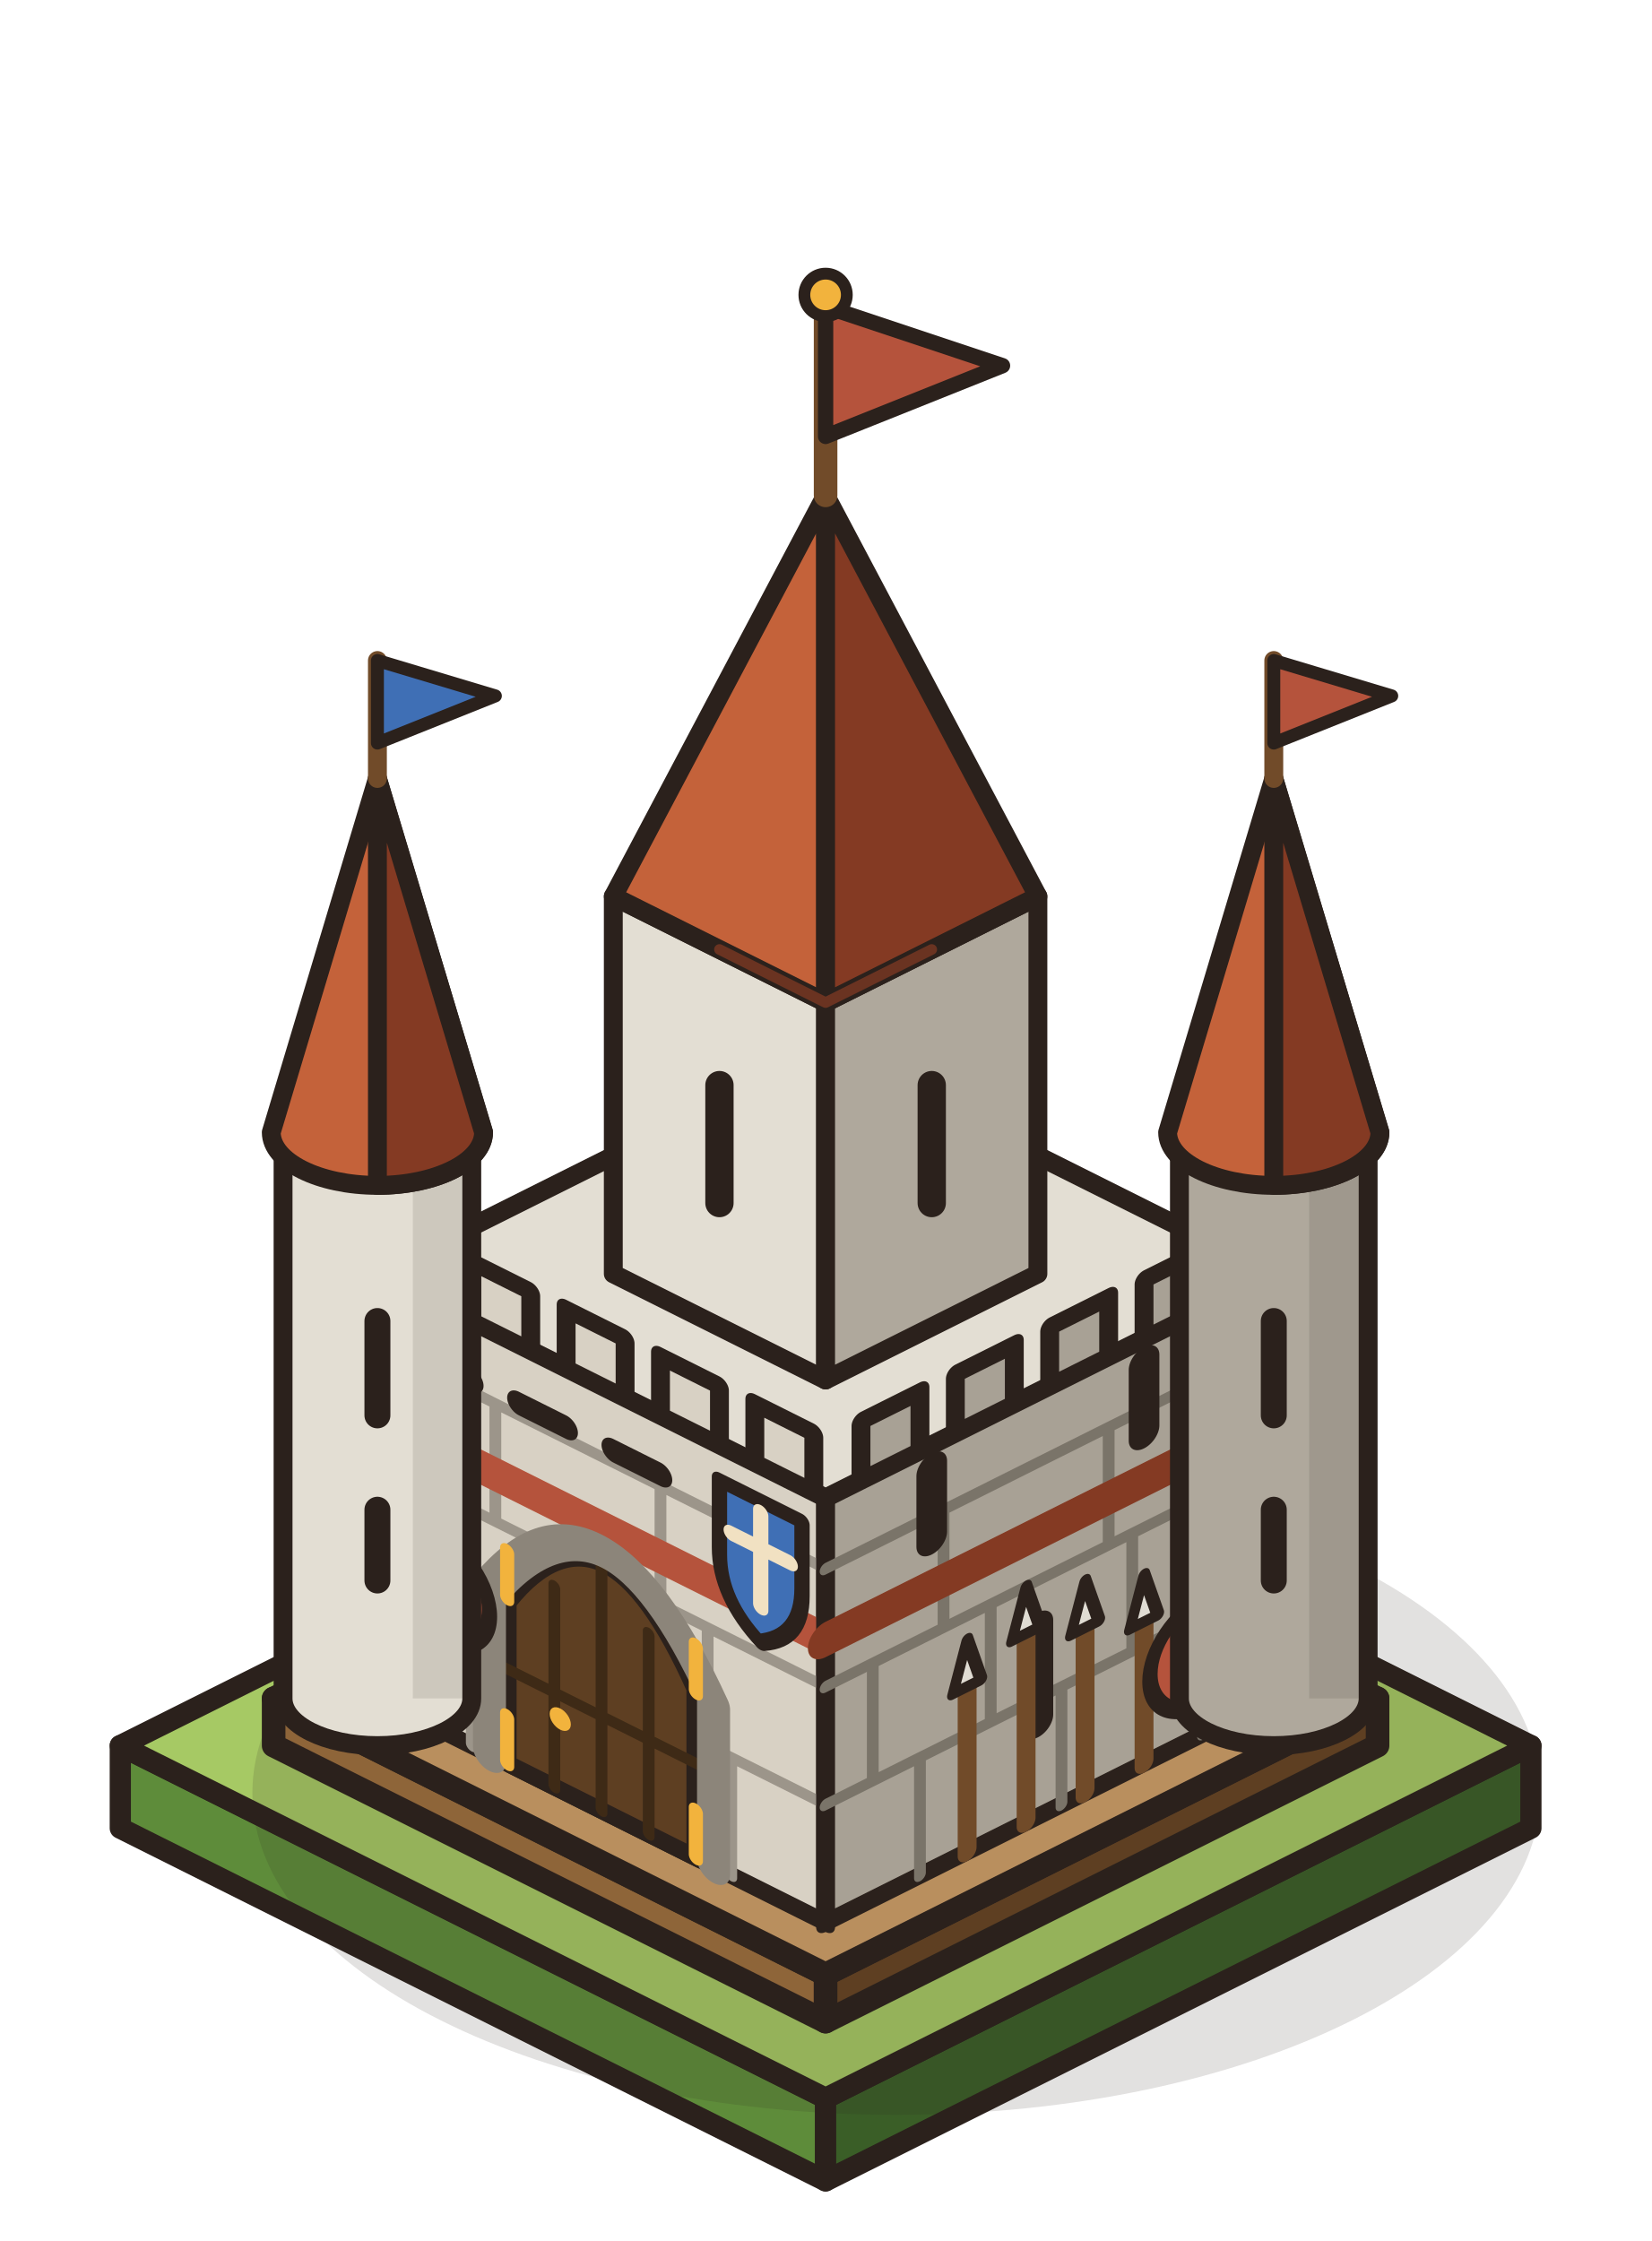
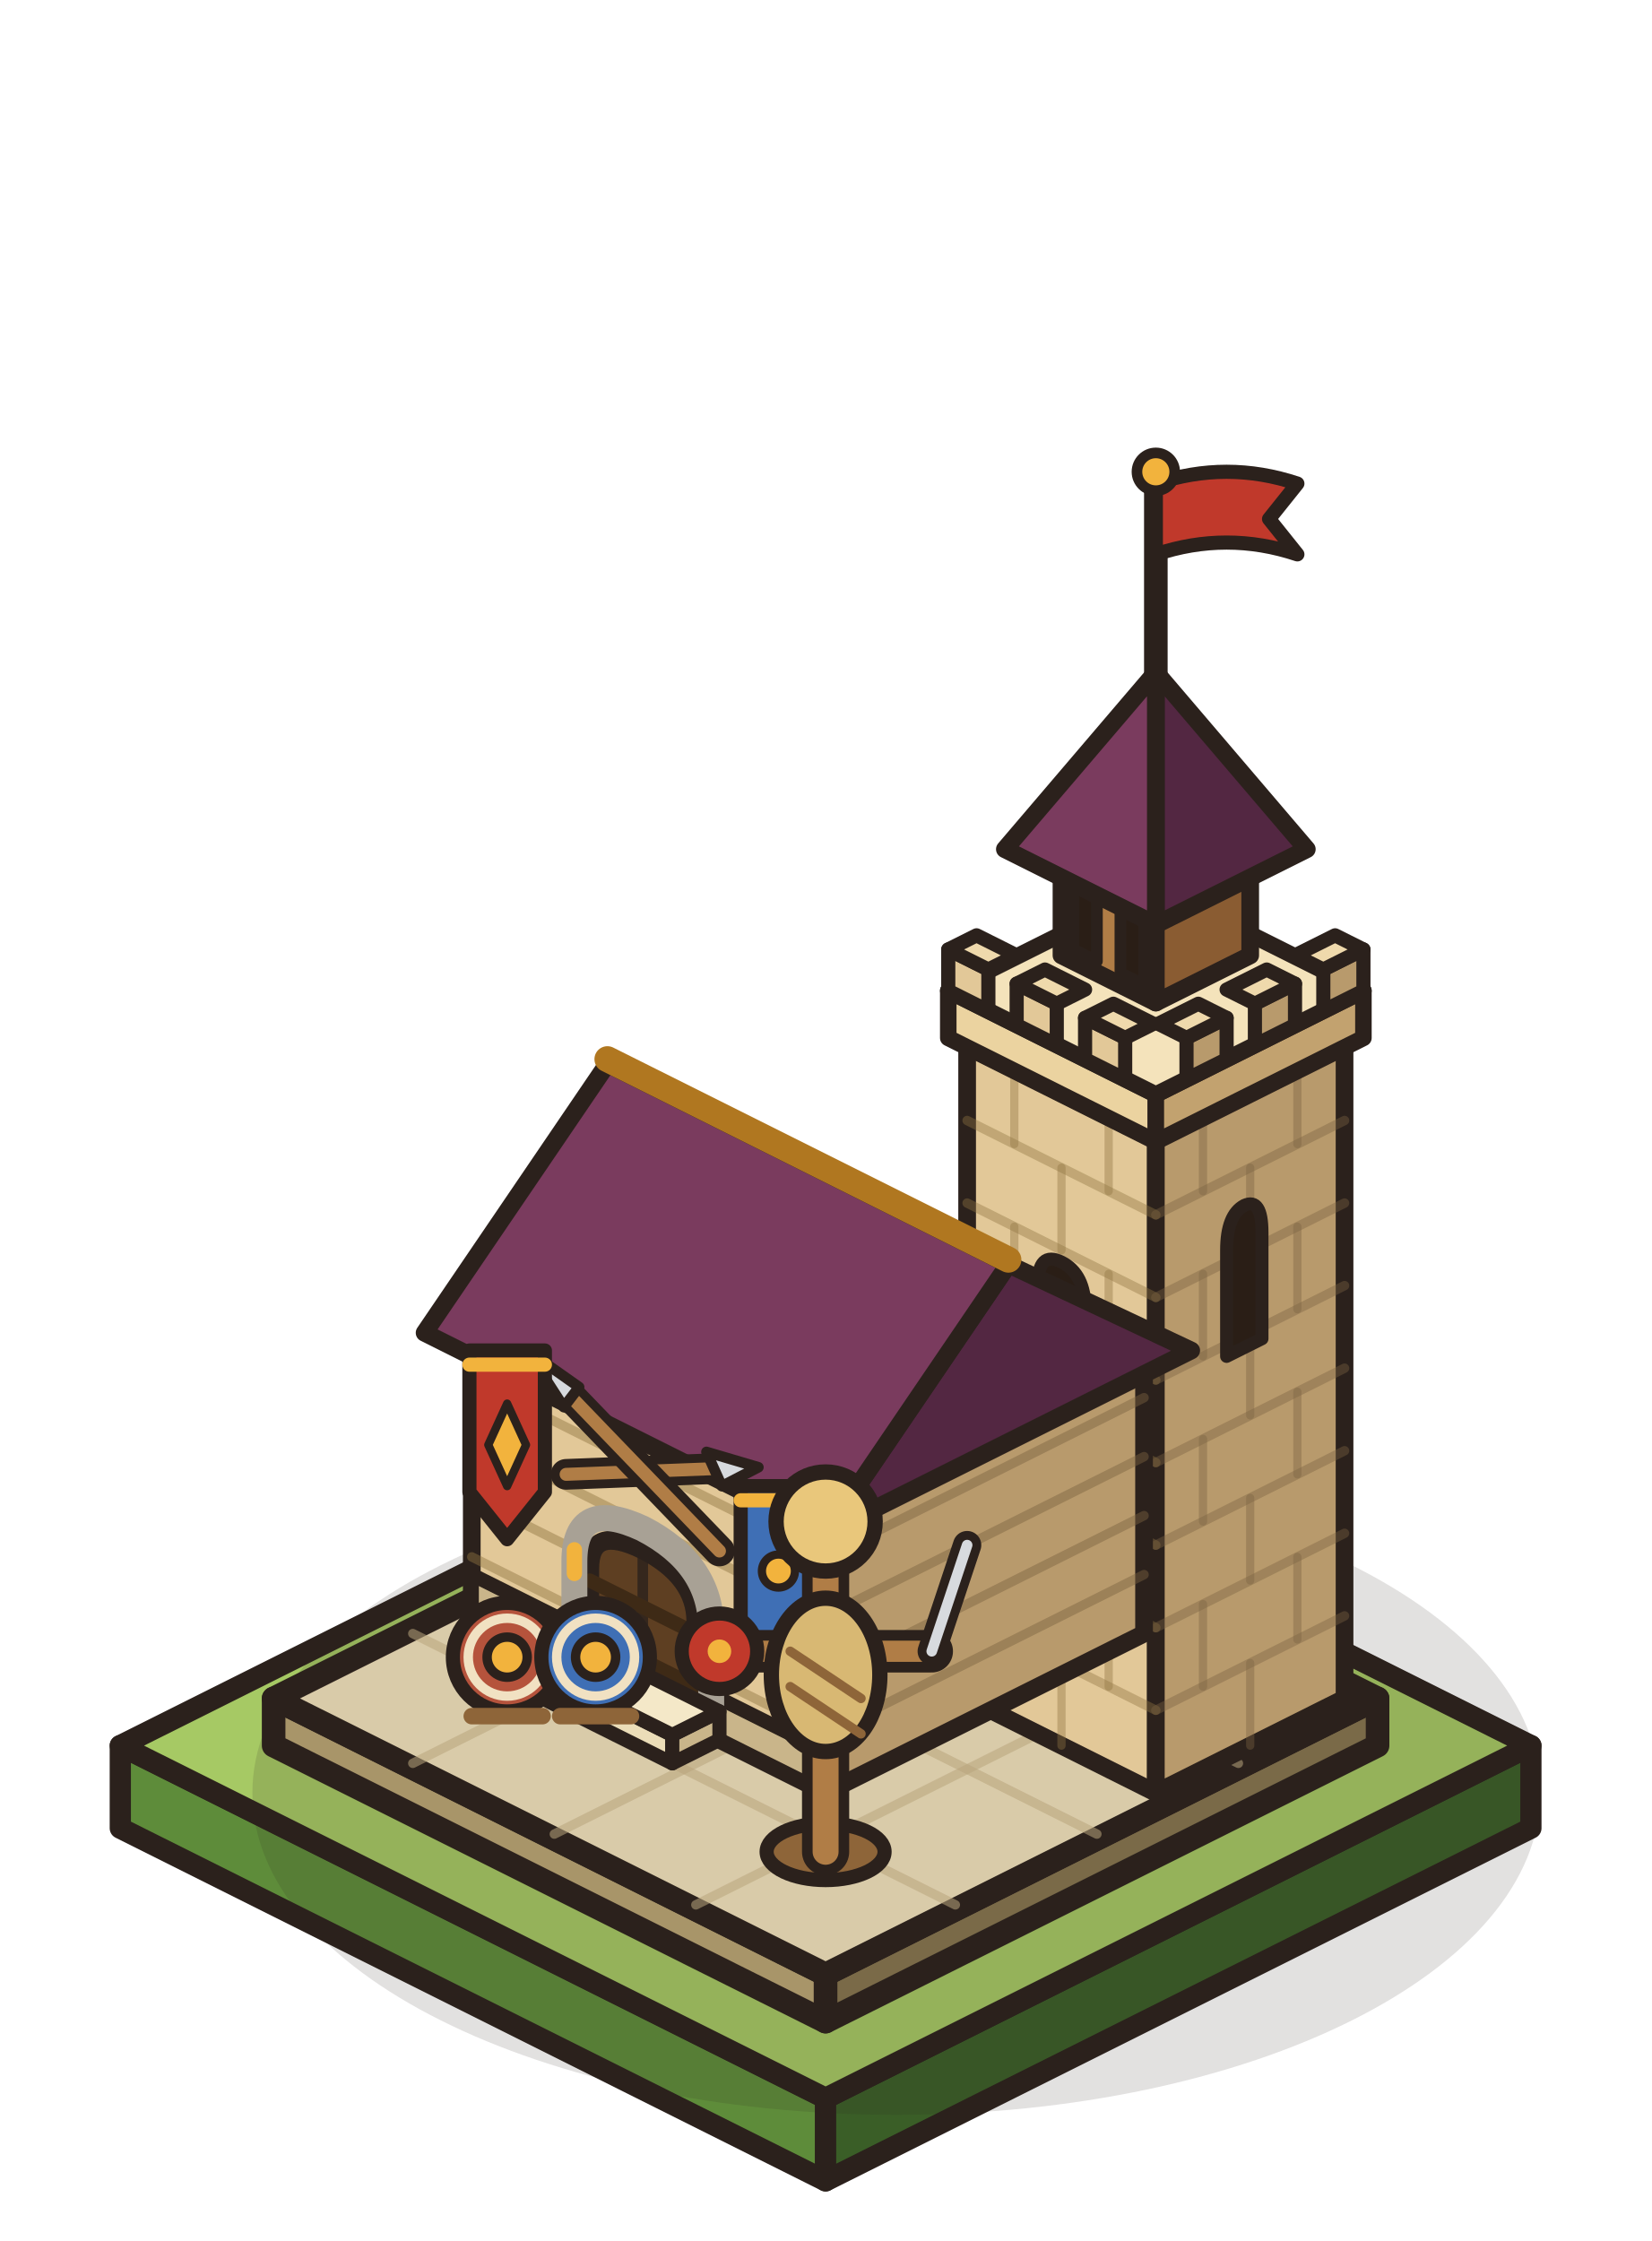
<svg xmlns="http://www.w3.org/2000/svg" viewBox="-70 -122 140 190" width="280" height="380">
  <path d="M-59.8 26L0 55.9L0 62.9L-59.8 33Z" fill="#5E8C3A" stroke="#2B211C" stroke-width="1.8" stroke-linejoin="round" />
  <path d="M59.8 26L0 55.9L0 62.9L59.8 33Z" fill="#3A5E27" stroke="#2B211C" stroke-width="1.8" stroke-linejoin="round" />
  <path d="M0 -3.9L59.8 26L0 55.9L-59.8 26Z" fill="#A6C964" stroke="#2B211C" stroke-width="1.8" stroke-linejoin="round" />
  <ellipse cx="6" cy="30" rx="54.6" ry="27.3" fill="#2B211C" opacity="0.14" />
-   <g stroke="#2B211C" stroke-width="1.6" stroke-linejoin="round" stroke-linecap="round">
-     <path d="M-46.8 22L0 45.4L0 49.4L-46.8 26Z" fill="#8E6539" stroke-width="2" />
-     <path d="M46.8 22L0 45.4L0 49.4L46.8 26Z" fill="#5E3F22" stroke-width="2" />
-     <path d="M0 -1.4L46.8 22L0 45.4L-46.8 22Z" fill="#B98F5E" stroke-width="2" />
-     <g transform="matrix(1 .5 0 -1 0 41)">
-       <rect x="-38" y="0" width="38" height="36" fill="#D8D1C4" />
-       <path d="M-38 10H0M-38 20H0M-38 30H0M-30 0V10M-18 0V10M-8 0V10M-34 10V20M-22 10V20M-10 10V20M-28 20V30M-14 20V30" fill="none" stroke="#9C958A" stroke-width="1" />
-       <path d="M-38 24H0" fill="none" stroke="#B5533C" stroke-width="3" />
-       <path d="M-27 0V14Q-19 28 -11 14V0Z" fill="#5E3F22" />
-       <path d="M-19 0V21M-23 0V17M-15 0V17M-27 8H-11" fill="none" stroke="#3E2A16" stroke-width="1" />
-       <path d="M-28.500 0V14Q-19 30 -9.500 14V0" fill="none" stroke="#8C857A" stroke-width="2.800" />
-       <path d="M-27 14V18M-11 14V18M-27 0V4M-11 0V4" fill="none" stroke="#F2B33D" stroke-width="1.200" />
-       <circle cx="-22.500" cy="6" r=".9" fill="#F2B33D" stroke="none" />
-       <path d="M-9 33H-2V27Q-2 23 -5.500 21Q-9 23 -9 27Z" fill="#3F6FB5" stroke-width="1.300" />
-       <path d="M-5.500 32V24M-8 29H-3" fill="none" stroke="#F1E1C2" stroke-width="1.300" />
-       <circle cx="-33" cy="12" r="4.500" fill="#B5533C" stroke-width="1.300" />
-       <circle cx="-33" cy="12" r="2" fill="#F2B33D" stroke="none" />
-       <path d="M-34 31H-30M-26 31H-22M-18 31H-14" fill="none" stroke="#2B211C" stroke-width="2" />
+   <g stroke="#2B211C" stroke-width="1.5" stroke-linejoin="round" stroke-linecap="round">
+     <path d="M-46.8 22L0 45.4L0 49.4L-46.8 26Z" fill="#A89569" stroke-width="2" />
+     <path d="M0 45.4L46.8 22L46.8 26L0 49.4Z" fill="#7A6A48" stroke-width="2" />
+     <path d="M0 -1.4L46.8 22L0 45.4L-46.8 22Z" fill="#D9CBA9" stroke-width="2" />
+     <path d="M11 4.5L-35 27.5" fill="none" stroke="#B8A47C" stroke-width="0.8" opacity="0.55" />
+     <path d="M-11 4.5L35 27.5" fill="none" stroke="#B8A47C" stroke-width="0.8" opacity="0.55" />
+     <path d="M23 10.5L-23 33.5" fill="none" stroke="#B8A47C" stroke-width="0.8" opacity="0.55" />
+     <path d="M-23 10.5L23 33.5" fill="none" stroke="#B8A47C" stroke-width="0.8" opacity="0.55" />
+     <path d="M35 16.5L-11 39.5" fill="none" stroke="#B8A47C" stroke-width="0.8" opacity="0.55" />
+     <path d="M-35 16.5L11 39.5" fill="none" stroke="#B8A47C" stroke-width="0.8" opacity="0.55" />
+     <path d="M12 22L28 30L28 -28L12 -36Z" fill="#E2C898" />
+     <path d="M44 22L28 30L28 -28L44 -36Z" fill="#B89A6C" />
+     <path d="M12 15L28 23" fill="none" stroke="#8F7440" stroke-width="0.8" opacity="0.4" />
+     <path d="M12 8L28 16" fill="none" stroke="#8F7440" stroke-width="0.8" opacity="0.4" />
+     <path d="M12 1L28 9" fill="none" stroke="#8F7440" stroke-width="0.8" opacity="0.4" />
+     <path d="M12 -6L28 2" fill="none" stroke="#8F7440" stroke-width="0.8" opacity="0.4" />
+     <path d="M12 -13L28 -5" fill="none" stroke="#8F7440" stroke-width="0.8" opacity="0.4" />
+     <path d="M12 -20L28 -12" fill="none" stroke="#8F7440" stroke-width="0.8" opacity="0.4" />
+     <path d="M12 -27L28 -19" fill="none" stroke="#8F7440" stroke-width="0.8" opacity="0.4" />
+     <path d="M12 -34L28 -26" fill="none" stroke="#8F7440" stroke-width="0.8" opacity="0.4" />
+     <path d="M20 26L20 19" fill="none" stroke="#8F7440" stroke-width="0.7" opacity="0.4" />
+     <path d="M16 17L16 10M24 21L24 14" fill="none" stroke="#8F7440" stroke-width="0.7" opacity="0.4" />
+     <path d="M20 12L20 5" fill="none" stroke="#8F7440" stroke-width="0.7" opacity="0.4" />
+     <path d="M16 3L16 -4M24 7L24 0" fill="none" stroke="#8F7440" stroke-width="0.7" opacity="0.4" />
+     <path d="M20 -2L20 -9" fill="none" stroke="#8F7440" stroke-width="0.7" opacity="0.4" />
+     <path d="M16 -11L16 -18M24 -7L24 -14" fill="none" stroke="#8F7440" stroke-width="0.7" opacity="0.4" />
+     <path d="M20 -16L20 -23" fill="none" stroke="#8F7440" stroke-width="0.7" opacity="0.4" />
+     <path d="M16 -25L16 -32M24 -21L24 -28" fill="none" stroke="#8F7440" stroke-width="0.7" opacity="0.4" />
+     <path d="M20 -30L20 -32" fill="none" stroke="#8F7440" stroke-width="0.7" opacity="0.4" />
+     <path d="M44 15L28 23" fill="none" stroke="#7A6240" stroke-width="0.8" opacity="0.4" />
+     <path d="M44 8L28 16" fill="none" stroke="#7A6240" stroke-width="0.8" opacity="0.4" />
+     <path d="M44 1L28 9" fill="none" stroke="#7A6240" stroke-width="0.8" opacity="0.4" />
+     <path d="M44 -6L28 2" fill="none" stroke="#7A6240" stroke-width="0.8" opacity="0.4" />
+     <path d="M44 -13L28 -5" fill="none" stroke="#7A6240" stroke-width="0.8" opacity="0.4" />
+     <path d="M44 -20L28 -12" fill="none" stroke="#7A6240" stroke-width="0.8" opacity="0.4" />
+     <path d="M44 -27L28 -19" fill="none" stroke="#7A6240" stroke-width="0.8" opacity="0.4" />
+     <path d="M44 -34L28 -26" fill="none" stroke="#7A6240" stroke-width="0.8" opacity="0.4" />
+     <path d="M36 26L36 19" fill="none" stroke="#7A6240" stroke-width="0.7" opacity="0.4" />
+     <path d="M40 17L40 10M32 21L32 14" fill="none" stroke="#7A6240" stroke-width="0.7" opacity="0.4" />
+     <path d="M36 12L36 5" fill="none" stroke="#7A6240" stroke-width="0.7" opacity="0.4" />
+     <path d="M40 3L40 -4M32 7L32 0" fill="none" stroke="#7A6240" stroke-width="0.7" opacity="0.4" />
+     <path d="M36 -2L36 -9" fill="none" stroke="#7A6240" stroke-width="0.7" opacity="0.4" />
+     <path d="M40 -11L40 -18M32 -7L32 -14" fill="none" stroke="#7A6240" stroke-width="0.7" opacity="0.4" />
+     <path d="M36 -16L36 -23" fill="none" stroke="#7A6240" stroke-width="0.7" opacity="0.4" />
+     <path d="M40 -25L40 -32M32 -21L32 -28" fill="none" stroke="#7A6240" stroke-width="0.7" opacity="0.4" />
+     <path d="M36 -30L36 -32" fill="none" stroke="#7A6240" stroke-width="0.7" opacity="0.4" />
+     <path d="M18 -3L18 -13Q18 -16 20 -15Q22 -14 22 -11L22 -1Z" fill="#2A1E16" stroke-width="1.1" />
+     <path d="M37 -8.5L37 -17.5Q37 -20.5 35.5 -19.8Q34 -19 34 -16L34 -7Z" fill="#2A1E16" stroke-width="1.1" />
+     <path d="M10.4 -34L28 -25.2L28 -29.2L10.4 -38Z" fill="#EBD3A0" stroke-width="1.4" />
+     <path d="M45.6 -34L28 -25.2L28 -29.2L45.6 -38Z" fill="#C2A26F" stroke-width="1.4" />
+     <path d="M28 -46.8L45.6 -38L28 -29.2L10.4 -38Z" fill="#F4E3BB" stroke-width="1.4" />
+     <path d="M10.4 -38L13.8 -36.3L13.8 -39.8L10.4 -41.5ZM16.2 -35.1L19.6 -33.4L19.6 -36.9L16.2 -38.6ZM22 -32.2L25.4 -30.5L25.4 -34L22 -35.7Z" fill="#E2C898" stroke-width="1.2" />
+     <path d="M12.8 -42.7L16.2 -41L13.8 -39.8L10.4 -41.5ZM18.6 -39.8L22 -38.1L19.6 -36.9L16.2 -38.6ZM24.4 -36.9L27.8 -35.2L25.4 -34L22 -35.7Z" fill="#EFD9AC" stroke-width="1.2" />
+     <path d="M45.6 -38L42.2 -36.3L42.2 -39.8L45.6 -41.5ZM39.8 -35.1L36.4 -33.4L36.4 -36.9L39.8 -38.6ZM34 -32.2L30.6 -30.5L30.6 -34L34 -35.7Z" fill="#B89A6C" stroke-width="1.2" />
+     <path d="M43.2 -42.7L45.6 -41.5L42.2 -39.8L39.8 -41ZM37.4 -39.8L39.8 -38.6L36.4 -36.9L34 -38.1ZM31.6 -36.9L34 -35.7L30.6 -34L28.2 -35.2Z" fill="#EFD9AC" stroke-width="1.2" />
+     <path d="M20 -41L28 -37L28 -47L20 -51Z" fill="#B07D46" />
+     <path d="M36 -41L28 -37L28 -47L36 -51Z" fill="#8A5C32" />
+     <path d="M28 -55L36 -51L28 -47L20 -51Z" fill="#C9995E" />
+     <path d="M21 -41.5L21 -48.5L23 -47.5L23 -40.5ZM25 -39.5L25 -46.5L27 -45.5L27 -38.5Z" fill="#2A1E16" stroke-width="1" />
+     <path d="M28 -43.6L40.8 -50L28 -65Z" fill="#532742" />
+     <path d="M15.2 -50L28 -43.6L28 -65Z" fill="#7A3B5E" />
+     <path d="M28 -65L28 -81" fill="none" stroke="#2B211C" stroke-width="2" />
+     <path d="M28 -81Q34 -83 40 -81L37.6 -78L40 -75Q34 -77 28 -75Z" fill="#C0392B" stroke-width="1.2" />
+     <circle cx="28" cy="-82" r="1.6" fill="#F2B33D" stroke-width="0.9" />
+     <path d="M-30 15L0 30L0 5L-30 -10Z" fill="#E2C898" />
+     <path d="M27 16.5L0 30L0 5L27 -8.5Z" fill="#B89A6C" />
+     <path d="M-30 10L0 25" fill="none" stroke="#8F7440" stroke-width="0.8" opacity="0.45" />
+     <path d="M-30 5L0 20" fill="none" stroke="#8F7440" stroke-width="0.8" opacity="0.45" />
+     <path d="M-30 0L0 15" fill="none" stroke="#8F7440" stroke-width="0.8" opacity="0.45" />
+     <path d="M-30 -5L0 10" fill="none" stroke="#8F7440" stroke-width="0.8" opacity="0.45" />
+     <path d="M27 11.5L0 25" fill="none" stroke="#7A6240" stroke-width="0.8" opacity="0.45" />
+     <path d="M27 6.5L0 20" fill="none" stroke="#7A6240" stroke-width="0.8" opacity="0.45" />
+     <path d="M27 1.5L0 15" fill="none" stroke="#7A6240" stroke-width="0.8" opacity="0.45" />
+     <path d="M27 -3.5L0 10" fill="none" stroke="#7A6240" stroke-width="0.8" opacity="0.45" />
+     <path d="M-30 15L0 30L0 26.5L-30 11.5Z" fill="#C9B58A" stroke-width="1.2" />
+     <path d="M31 -7.5L0 8L15.5 -14.8Z" fill="#532742" />
+     <path d="M-34 -9L0 8L15.5 -14.8L-18.5 -31.8Z" fill="#7A3B5E" />
+     <path d="M-18.5 -32.2L15.5 -15.2" fill="none" stroke="#B07720" stroke-width="2.2" />
+     <path d="M-20 20L-20 11Q-20 7.2 -15.5 9.4Q-11 11.7 -11 15.5L-11 24.5Z" fill="#5E3F22" stroke-width="1.6" />
+     <path d="M-15.5 22.2L-15.5 9.4" fill="none" stroke="#2B211C" stroke-width="0.9" opacity="0.8" />
+     <path d="M-20 16.5L-11 21M-20 12L-11 16.5" fill="none" stroke="#3E2A16" stroke-width="1.2" />
+     <path d="M-21.3 19.4L-21.3 10.4Q-21.3 4.9 -15.5 7.6Q-9.7 10.6 -9.7 16.1L-9.7 25.1" fill="none" stroke="#A8A195" stroke-width="2.2" />
+     <path d="M-21.3 11.4L-21.3 9.4M-9.7 17.1L-9.7 15.1" fill="none" stroke="#F2B33D" stroke-width="1.3" />
+     <path d="M-22 3L-9 2.5" fill="none" stroke-width="2.6" />
+     <path d="M-22 3L-9 2.5" fill="none" stroke="#B07D46" stroke-width="1.1" />
+     <path d="M-10.1 1.1L-5.7 2.4L-8.8 4Z" fill="#D7DADE" stroke-width="0.9" />
+     <path d="M-9 9.5L-22 -4" fill="none" stroke-width="2.6" />
+     <path d="M-9 9.5L-22 -4" fill="none" stroke="#B07D46" stroke-width="1.1" />
+     <path d="M-22.2 -2.7L-25.3 -7.5L-20.9 -4.4Z" fill="#D7DADE" stroke-width="0.9" />
+     <path d="M-26 21L-13 27.5L-13 25.1L-26 18.6Z" fill="#EBDDB8" stroke-width="1.2" />
+     <path d="M-9 25.5L-13 27.5L-13 25.1L-9 23.1Z" fill="#C9B58A" stroke-width="1.2" />
+     <path d="M-22 16.6L-9 23.1L-13 25.1L-26 18.6Z" fill="#F4E8C8" stroke-width="1.2" />
+     <path d="M-30.2 -7.5L-23.8 -7.5L-23.8 4.5L-27 8.5L-30.2 4.5Z" fill="#C0392B" stroke-width="1.2" />
+     <path d="M-30.2 -6.3H-23.8" fill="none" stroke="#F2B33D" stroke-width="1.2" />
+     <path d="M-27 -3L-25.4 0.5L-27 4L-28.6 0.5Z" fill="#F2B33D" stroke-width="0.7" />
+     <path d="M-7.2 4L-0.8 4L-0.8 16L-4 20L-7.2 16Z" fill="#3F6FB5" stroke-width="1.2" />
+     <path d="M-7.2 5.2H-0.8" fill="none" stroke="#F2B33D" stroke-width="1.2" />
+     <circle cx="-4" cy="11.2" r="1.4" fill="#F2B33D" stroke-width="0.7" />
+     <g transform="translate(0 35) scale(1.0)">
+       <ellipse cx="0" cy="0" rx="5" ry="2.4" fill="#8E6539" stroke-width="1.2" />
+       <path d="M0 0V-24" fill="none" stroke-width="4" />
+       <path d="M0 0V-24" fill="none" stroke="#B07D46" stroke-width="2.2" />
+       <path d="M-9 -17H9" fill="none" stroke-width="3.6" />
+       <path d="M-9 -17H9" fill="none" stroke="#B07D46" stroke-width="1.8" />
+       <ellipse cx="0" cy="-15" rx="4.6" ry="6.5" fill="#D8B873" stroke-width="1.3" />
+       <path d="M-3 -17L3 -13M-3 -14L3 -10" fill="none" stroke="#8E6539" stroke-width="0.8" />
+       <circle cx="0" cy="-28" r="4.2" fill="#E9C77B" stroke-width="1.3" />
+       <circle cx="-9" cy="-17" r="3.2" fill="#C0392B" stroke-width="1.2" />
+       <circle cx="-9" cy="-17" r="1" fill="#F2B33D" stroke-width="0" />
+       <path d="M9 -17L12 -26" fill="none" stroke-width="2.4" />
+       <path d="M9 -17L12 -26" fill="none" stroke="#D7DADE" stroke-width="0.9" />
    </g>
-     <g transform="matrix(1 -.5 0 -1 0 41)">
-       <rect x="0" y="0" width="38" height="36" fill="#A8A195" />
-       <path d="M0 10H38M0 20H38M0 30H38M8 0V10M20 0V10M32 0V10M4 10V20M14 10V20M26 10V20M10 20V30M24 20V30M36 20V30" fill="none" stroke="#7A7469" stroke-width="1" />
-       <path d="M0 24H38" fill="none" stroke="#843A23" stroke-width="3" />
-       <path d="M9 28V34M27 28V34M18 8V16" fill="none" stroke="#2B211C" stroke-width="2.600" />
-       <path d="M12 0V14M17 0V16M22 0V14M27 0V12" fill="none" stroke="#714B29" stroke-width="1.600" />
-       <path d="M10.800 14L12 18L13.200 14ZM15.800 16L17 20L18.200 16ZM20.800 14L22 18L23.200 14ZM25.800 12L27 16L28.200 12Z" fill="#E0DCD3" stroke-width="1" />
-       <circle cx="32" cy="7" r="4.500" fill="#B5533C" stroke-width="1.300" />
-       <circle cx="32" cy="7" r="2" fill="#F2B33D" stroke="none" />
-     </g>
-     <path d="M0 5L38 -14L0 -33L-38 -14Z" fill="#E3DED3" />
-     <g transform="matrix(1 .5 0 -1 0 41)" fill="#D8D1C4">
-       <rect x="-38" y="36" width="5" height="5" />
-       <rect x="-30" y="36" width="5" height="5" />
-       <rect x="-22" y="36" width="5" height="5" />
-       <rect x="-14" y="36" width="5" height="5" />
-       <rect x="-6" y="36" width="5" height="5" />
-     </g>
-     <g transform="matrix(1 -.5 0 -1 0 41)" fill="#A8A195">
-       <rect x="3" y="36" width="5" height="5" />
-       <rect x="11" y="36" width="5" height="5" />
-       <rect x="19" y="36" width="5" height="5" />
-       <rect x="27" y="36" width="5" height="5" />
-     </g>
-     <path d="M-18 -14L0 -5V-37L-18 -46Z" fill="#E3DED3" />
-     <path d="M0 -5L18 -14V-46L0 -37Z" fill="#AFA89C" />
-     <path d="M-9 -20V-30M9 -20V-30" fill="none" stroke-width="2.400" />
-     <path d="M-4 -34V-27Q-4 -25 -2 -25V-34Z" fill="none" stroke="none" />
-     <path d="M0 -37L-18 -46L0 -80Z" fill="#C4623A" />
-     <path d="M0 -37L18 -46L0 -80Z" fill="#843A23" />
-     <path d="M-9 -41.500L0 -37M9 -41.500L0 -37" fill="none" stroke="#843A23" stroke-width=".9" opacity=".7" />
-     <path d="M0 -80V-96" fill="none" stroke="#714B29" stroke-width="2" />
-     <path d="M0 -96L15 -91L0 -85Z" fill="#B5533C" stroke-width="1.300" />
-     <circle cx="0" cy="-97" r="1.800" fill="#F2B33D" stroke-width="1" />
-     <path d="M-46 -26V22A8 4 0 0 0 -30 22V-26Z" fill="#E3DED3" />
-     <rect x="-35" y="-26" width="5" height="48" fill="#2B211C" opacity=".12" stroke="none" />
-     <path d="M-38 -10V-2M-38 6V12" fill="none" stroke-width="2.200" />
-     <path d="M-47 -26A9 4.500 0 0 0 -29 -26L-38 -56Z" fill="#C4623A" />
-     <path d="M-38 -56L-29 -26A9 4.500 0 0 1 -38 -21.500Z" fill="#843A23" />
-     <path d="M-38 -56V-66" fill="none" stroke="#714B29" stroke-width="1.600" />
-     <path d="M-38 -66L-28 -63L-38 -59Z" fill="#3F6FB5" stroke-width="1.100" />
-     <path d="M30 -26V22A8 4 0 0 0 46 22V-26Z" fill="#AFA89C" />
-     <rect x="41" y="-26" width="5" height="48" fill="#2B211C" opacity=".12" stroke="none" />
-     <path d="M38 -10V-2M38 6V12" fill="none" stroke-width="2.200" />
-     <path d="M29 -26A9 4.500 0 0 0 47 -26L38 -56Z" fill="#C4623A" />
-     <path d="M38 -56L47 -26A9 4.500 0 0 1 38 -21.500Z" fill="#843A23" />
-     <path d="M38 -56V-66" fill="none" stroke="#714B29" stroke-width="1.600" />
-     <path d="M38 -66L48 -63L38 -59Z" fill="#B5533C" stroke-width="1.100" />
+     <circle cx="-27" cy="18.5" r="4.6" fill="#B5533C" stroke-width="1.2" />
+     <circle cx="-27" cy="18.5" r="3.3" fill="none" stroke="#F1E1C2" stroke-width="0.8" />
+     <circle cx="-27" cy="18.5" r="1.7" fill="#F2B33D" stroke-width="0.8" />
+     <path d="M-30 23.5L-24 23.5" fill="none" stroke="#8E6539" stroke-width="1.4" />
+     <circle cx="-19.5" cy="18.5" r="4.6" fill="#3F6FB5" stroke-width="1.2" />
+     <circle cx="-19.5" cy="18.5" r="3.3" fill="none" stroke="#F1E1C2" stroke-width="0.8" />
+     <circle cx="-19.5" cy="18.5" r="1.7" fill="#F2B33D" stroke-width="0.8" />
+     <path d="M-22.5 23.5L-16.5 23.5" fill="none" stroke="#8E6539" stroke-width="1.4" />
  </g>
</svg>
